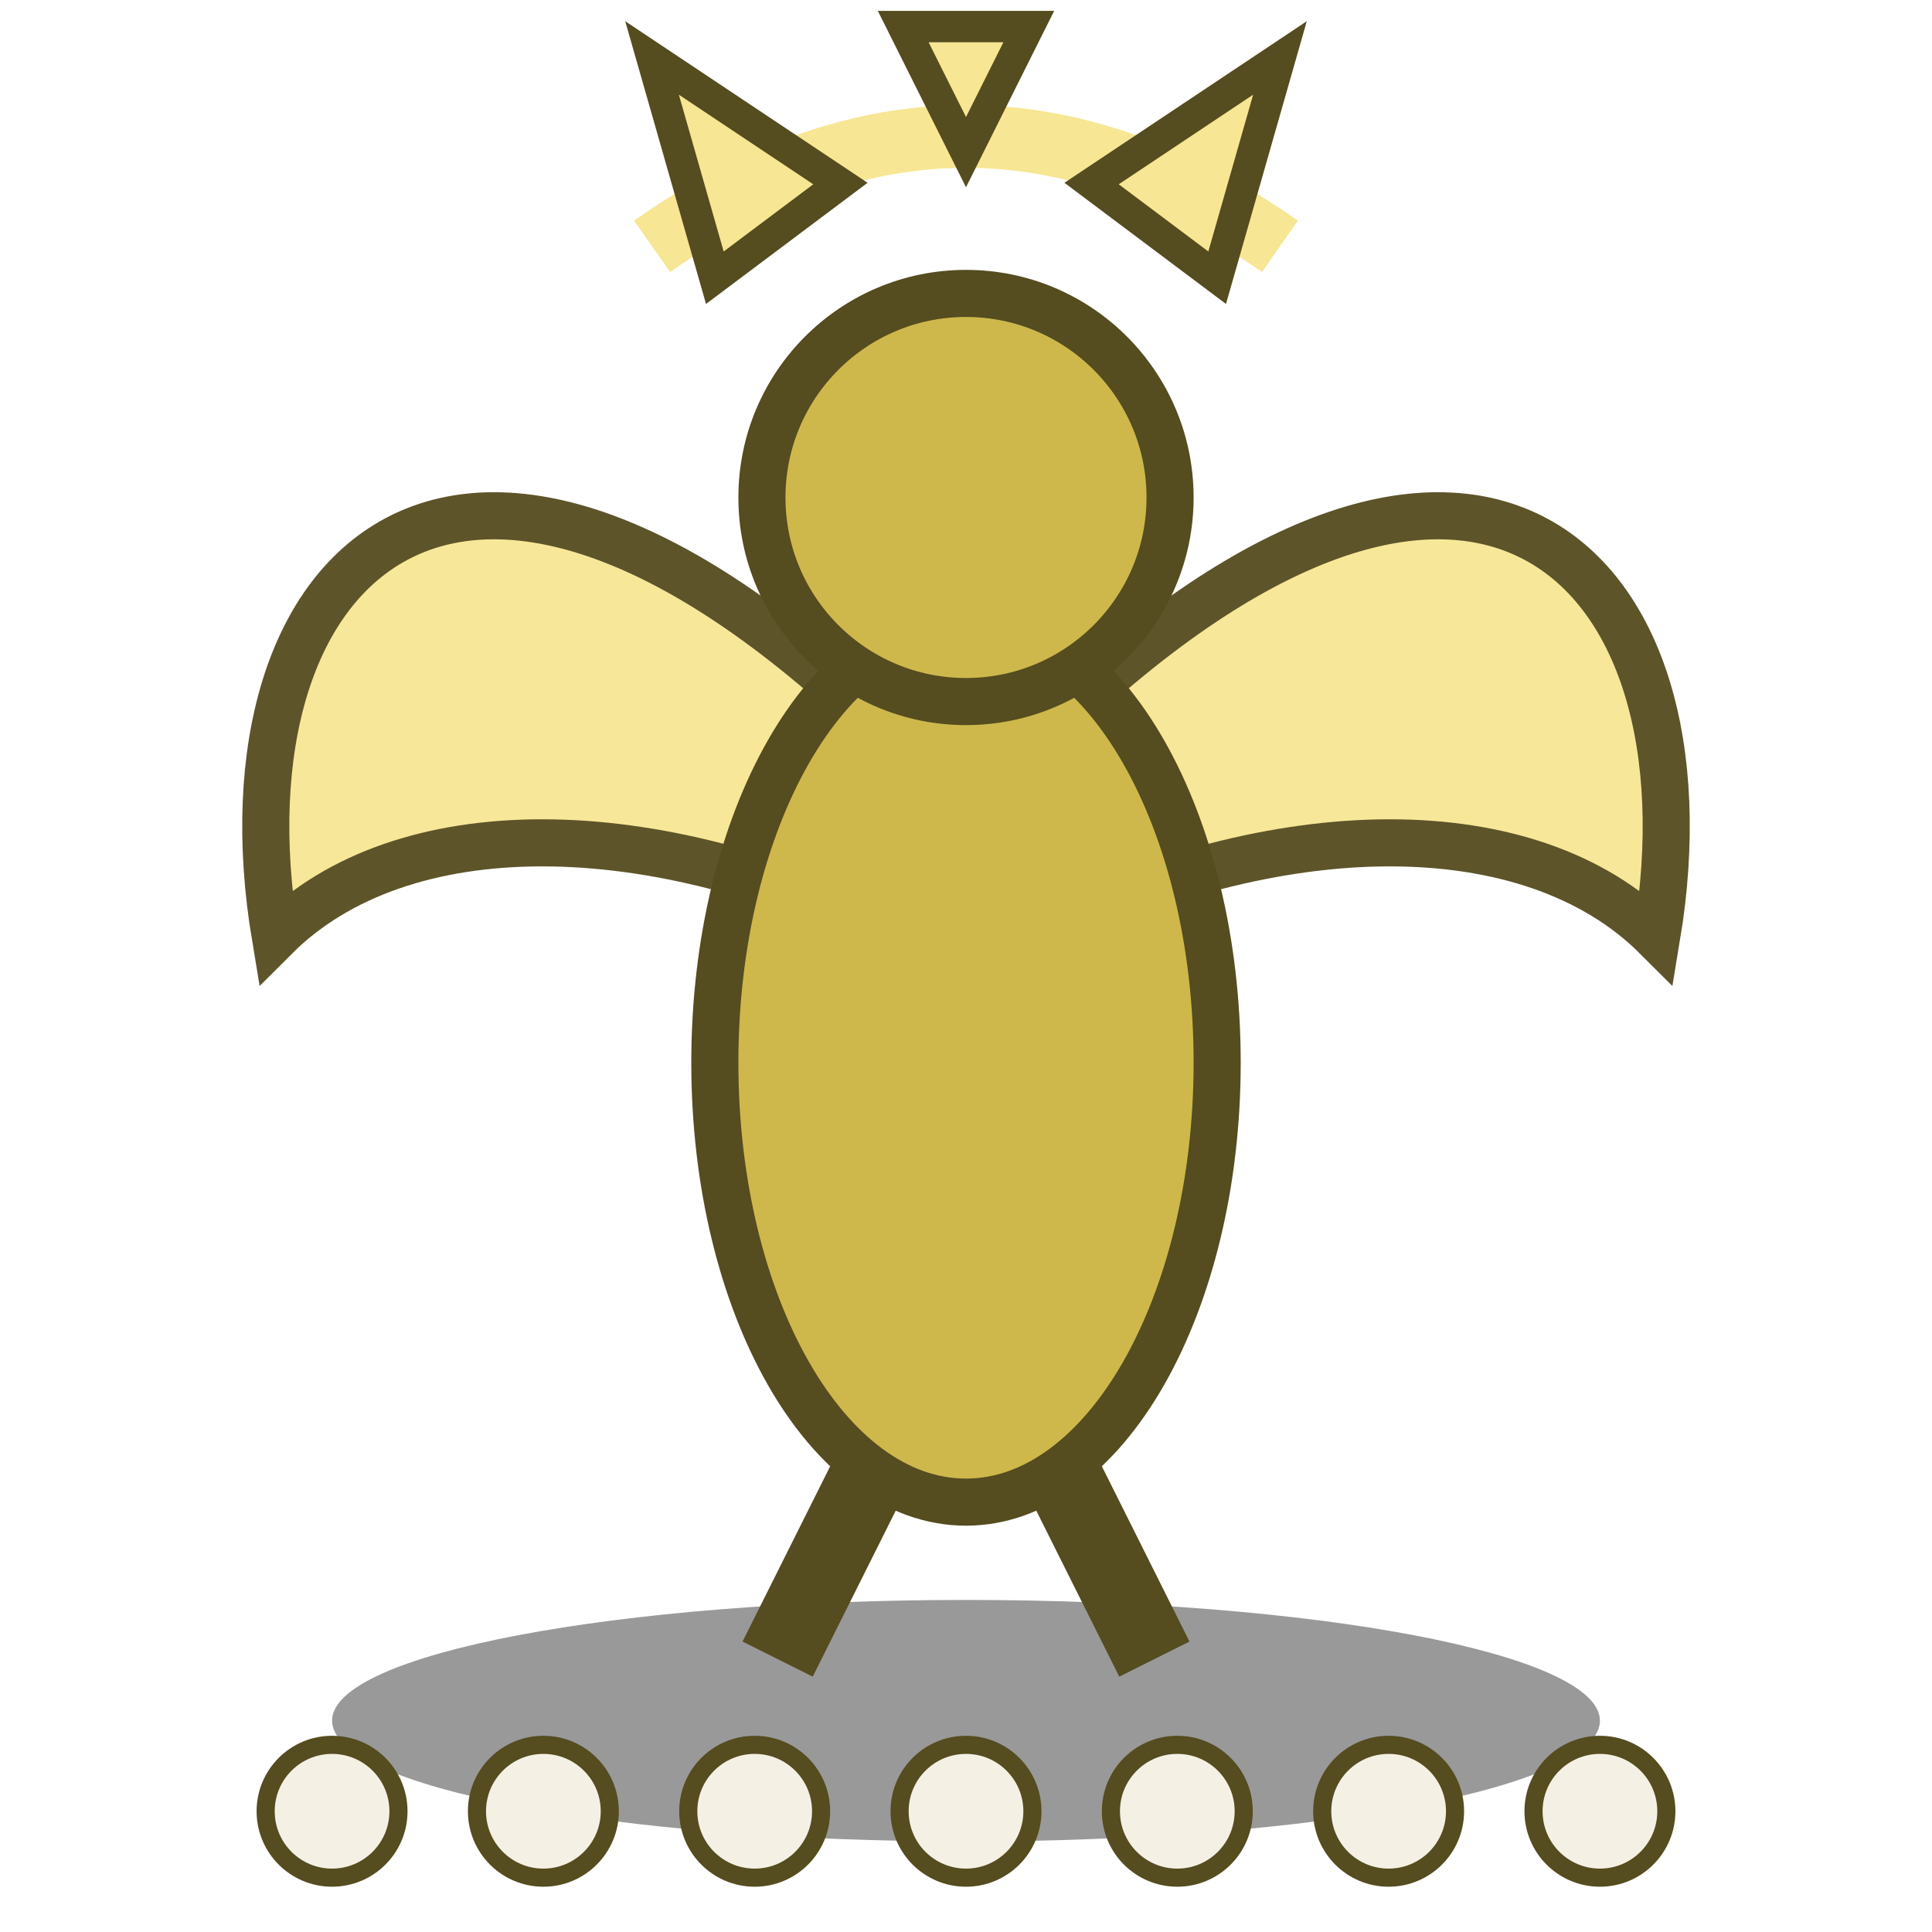
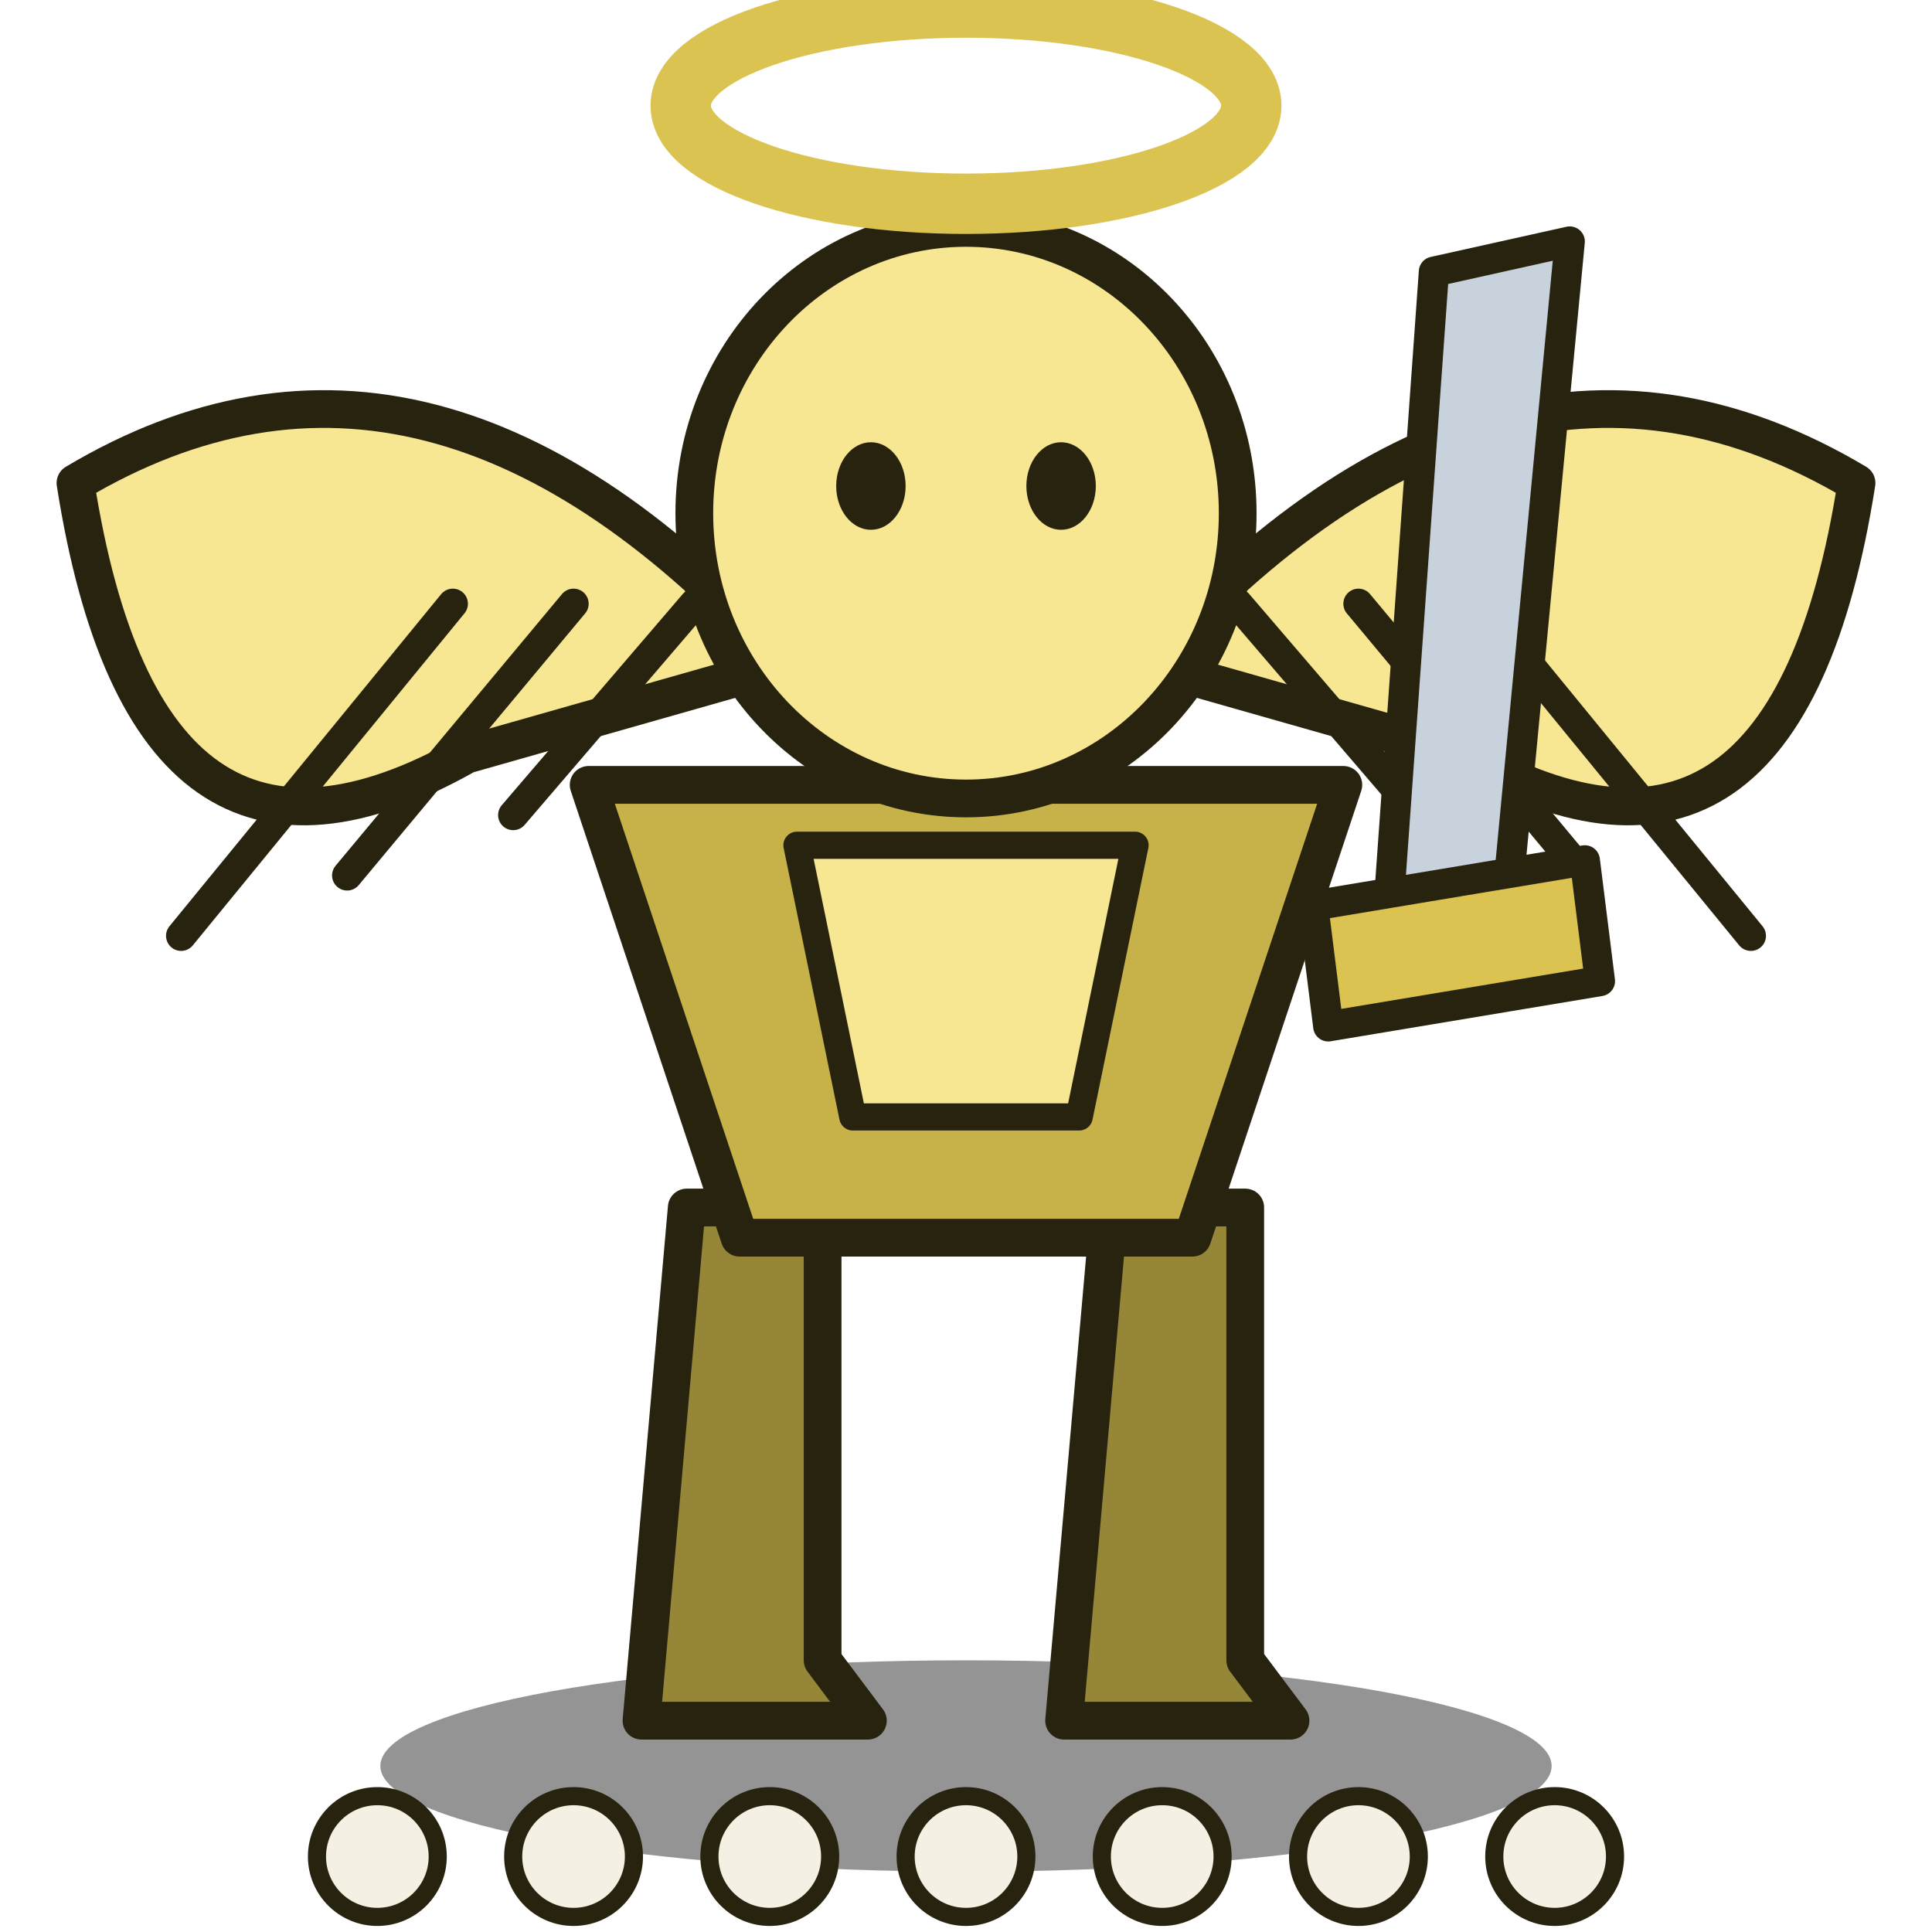
- <svg xmlns="http://www.w3.org/2000/svg" viewBox="0 0 64 64">
-   <ellipse cx="32" cy="57" rx="21" ry="4" fill="#000" opacity="0.40" />
-   <g transform="translate(32,56) scale(1.04) translate(-32,-56)">
-     <path d="M30,26 C16,12 8,20 10,32 C14,28 22,28 30,32 Z" fill="#f7e693" stroke="#554c1f" stroke-width="1.5" opacity="0.95" />
-     <path d="M34,26 C48,12 56,20 54,32 C50,28 42,28 34,32 Z" fill="#f7e693" stroke="#554c1f" stroke-width="1.5" opacity="0.95" />
-     <ellipse cx="32" cy="36" rx="8" ry="14" fill="#ceb84c" stroke="#554c1f" stroke-width="1.5" />
-     <circle cx="32" cy="18" r="6.5" fill="#ceb84c" stroke="#554c1f" stroke-width="1.5" />
-     <line x1="29" y1="49" x2="26" y2="55" stroke="#554c1f" stroke-width="2.5" />
-     <line x1="35" y1="49" x2="38" y2="55" stroke="#554c1f" stroke-width="2.5" />
-     <path d="M22,10 Q32,3 42,10" fill="none" stroke="#f7e693" stroke-width="2" />
-     <polygon points="24,11 22,4 28,8" fill="#f7e693" stroke="#554c1f" stroke-width="1" />
-     <polygon points="40,11 42,4 36,8" fill="#f7e693" stroke="#554c1f" stroke-width="1" />
-     <polygon points="32,7 30,3 34,3" fill="#f7e693" stroke="#554c1f" stroke-width="1" />
+ <svg xmlns="http://www.w3.org/2000/svg" viewBox="0 0 128 128" width="128" height="128">
+   <ellipse cx="64.0" cy="117.0" rx="38.8" ry="7" fill="#000" opacity="0.42" />
+   <g transform="translate(64.0,114.0) scale(1.00) translate(-64.0,-114.0)">
+     <path d="M 52.0 44.0 q -23.5 -26.0 -47.0 -12.0 q 4.7 30.0 25.9 18.0 Z" fill="#f7e692" stroke="#27230e" stroke-width="2.5" stroke-linejoin="round" stroke-linecap="round" />
+     <path d="M 46.0 40.0 L 34.0 54.0" fill="none" stroke="#27230e" stroke-width="2.0" stroke-linecap="round" stroke-linejoin="round" />
+     <path d="M 38.0 40.0 L 23.0 58.0" fill="none" stroke="#27230e" stroke-width="2.0" stroke-linecap="round" stroke-linejoin="round" />
+     <path d="M 30.0 40.0 L 12.0 62.0" fill="none" stroke="#27230e" stroke-width="2.0" stroke-linecap="round" stroke-linejoin="round" />
+     <path d="M 76.0 44.0 q 23.5 -26.0 47.0 -12.0 q -4.7 30.0 -25.9 18.0 Z" fill="#f7e692" stroke="#27230e" stroke-width="2.5" stroke-linejoin="round" stroke-linecap="round" />
+     <path d="M 82.0 40.0 L 94.0 54.0" fill="none" stroke="#27230e" stroke-width="2.0" stroke-linecap="round" stroke-linejoin="round" />
+     <path d="M 90.0 40.0 L 105.0 58.0" fill="none" stroke="#27230e" stroke-width="2.0" stroke-linecap="round" stroke-linejoin="round" />
+     <path d="M 98.0 40.0 L 116.0 62.0" fill="none" stroke="#27230e" stroke-width="2.0" stroke-linecap="round" stroke-linejoin="round" />
+     <polygon points="45.5,80.0 54.5,80.0 54.5,110.0 57.5,114.0 42.5,114.0" fill="#968637" stroke="#27230e" stroke-width="2.5" stroke-linejoin="round" />
+     <polygon points="73.5,80.0 82.5,80.0 82.5,110.0 85.5,114.0 70.5,114.0" fill="#968637" stroke="#27230e" stroke-width="2.5" stroke-linejoin="round" />
+     <polygon points="39.0,52.0 89.0,52.0 79.0,82.0 49.0,82.0" fill="#c7b249" stroke="#27230e" stroke-width="2.5" stroke-linejoin="round" />
+     <polygon points="52.8,56.0 75.2,56.0 71.5,74.0 56.5,74.0" fill="#f7e692" stroke="#27230e" stroke-width="1.8" stroke-linejoin="round" />
+     <ellipse cx="64.0" cy="34.0" rx="18.0" ry="18.9" fill="#f7e692" stroke="#27230e" stroke-width="2.5" />
+     <ellipse cx="57.7" cy="32.2" rx="2.3" ry="2.9" fill="#27230e" />
+     <ellipse cx="70.3" cy="32.2" rx="2.3" ry="2.9" fill="#27230e" />
+     <ellipse cx="64.0" cy="7.0" rx="18.9" ry="6.5" fill="none" stroke="#dac350" stroke-width="4" />
+     <polygon points="92.0,60.0 100.0,58.0 104.0,16.0 95.0,18.0" fill="#c8d2dc" stroke="#27230e" stroke-width="2.0" stroke-linejoin="round" />
+     <polygon points="87.0,60.0 105.0,57.0 106.0,65.0 88.0,68.0" fill="#dac350" stroke="#27230e" stroke-width="2.0" stroke-linejoin="round" />
  </g>
-   <g stroke="#554c1f" stroke-width="0.6">
-     <circle cx="11.0" cy="60" r="2.2" fill="#f4f0e4" />
-     <circle cx="18.0" cy="60" r="2.2" fill="#f4f0e4" />
-     <circle cx="25.0" cy="60" r="2.2" fill="#f4f0e4" />
-     <circle cx="32.0" cy="60" r="2.2" fill="#f4f0e4" />
-     <circle cx="39.0" cy="60" r="2.2" fill="#f4f0e4" />
-     <circle cx="46.0" cy="60" r="2.2" fill="#f4f0e4" />
-     <circle cx="53.0" cy="60" r="2.2" fill="#f4f0e4" />
-   </g>
+   <circle cx="25.0" cy="123.0" r="4.0" fill="#f4f0e4" stroke="#27230e" stroke-width="1.2" />
+   <circle cx="38.0" cy="123.0" r="4.0" fill="#f4f0e4" stroke="#27230e" stroke-width="1.2" />
+   <circle cx="51.0" cy="123.0" r="4.0" fill="#f4f0e4" stroke="#27230e" stroke-width="1.2" />
+   <circle cx="64.0" cy="123.0" r="4.0" fill="#f4f0e4" stroke="#27230e" stroke-width="1.2" />
+   <circle cx="77.0" cy="123.0" r="4.0" fill="#f4f0e4" stroke="#27230e" stroke-width="1.2" />
+   <circle cx="90.0" cy="123.0" r="4.0" fill="#f4f0e4" stroke="#27230e" stroke-width="1.2" />
+   <circle cx="103.0" cy="123.0" r="4.0" fill="#f4f0e4" stroke="#27230e" stroke-width="1.2" />
</svg>
